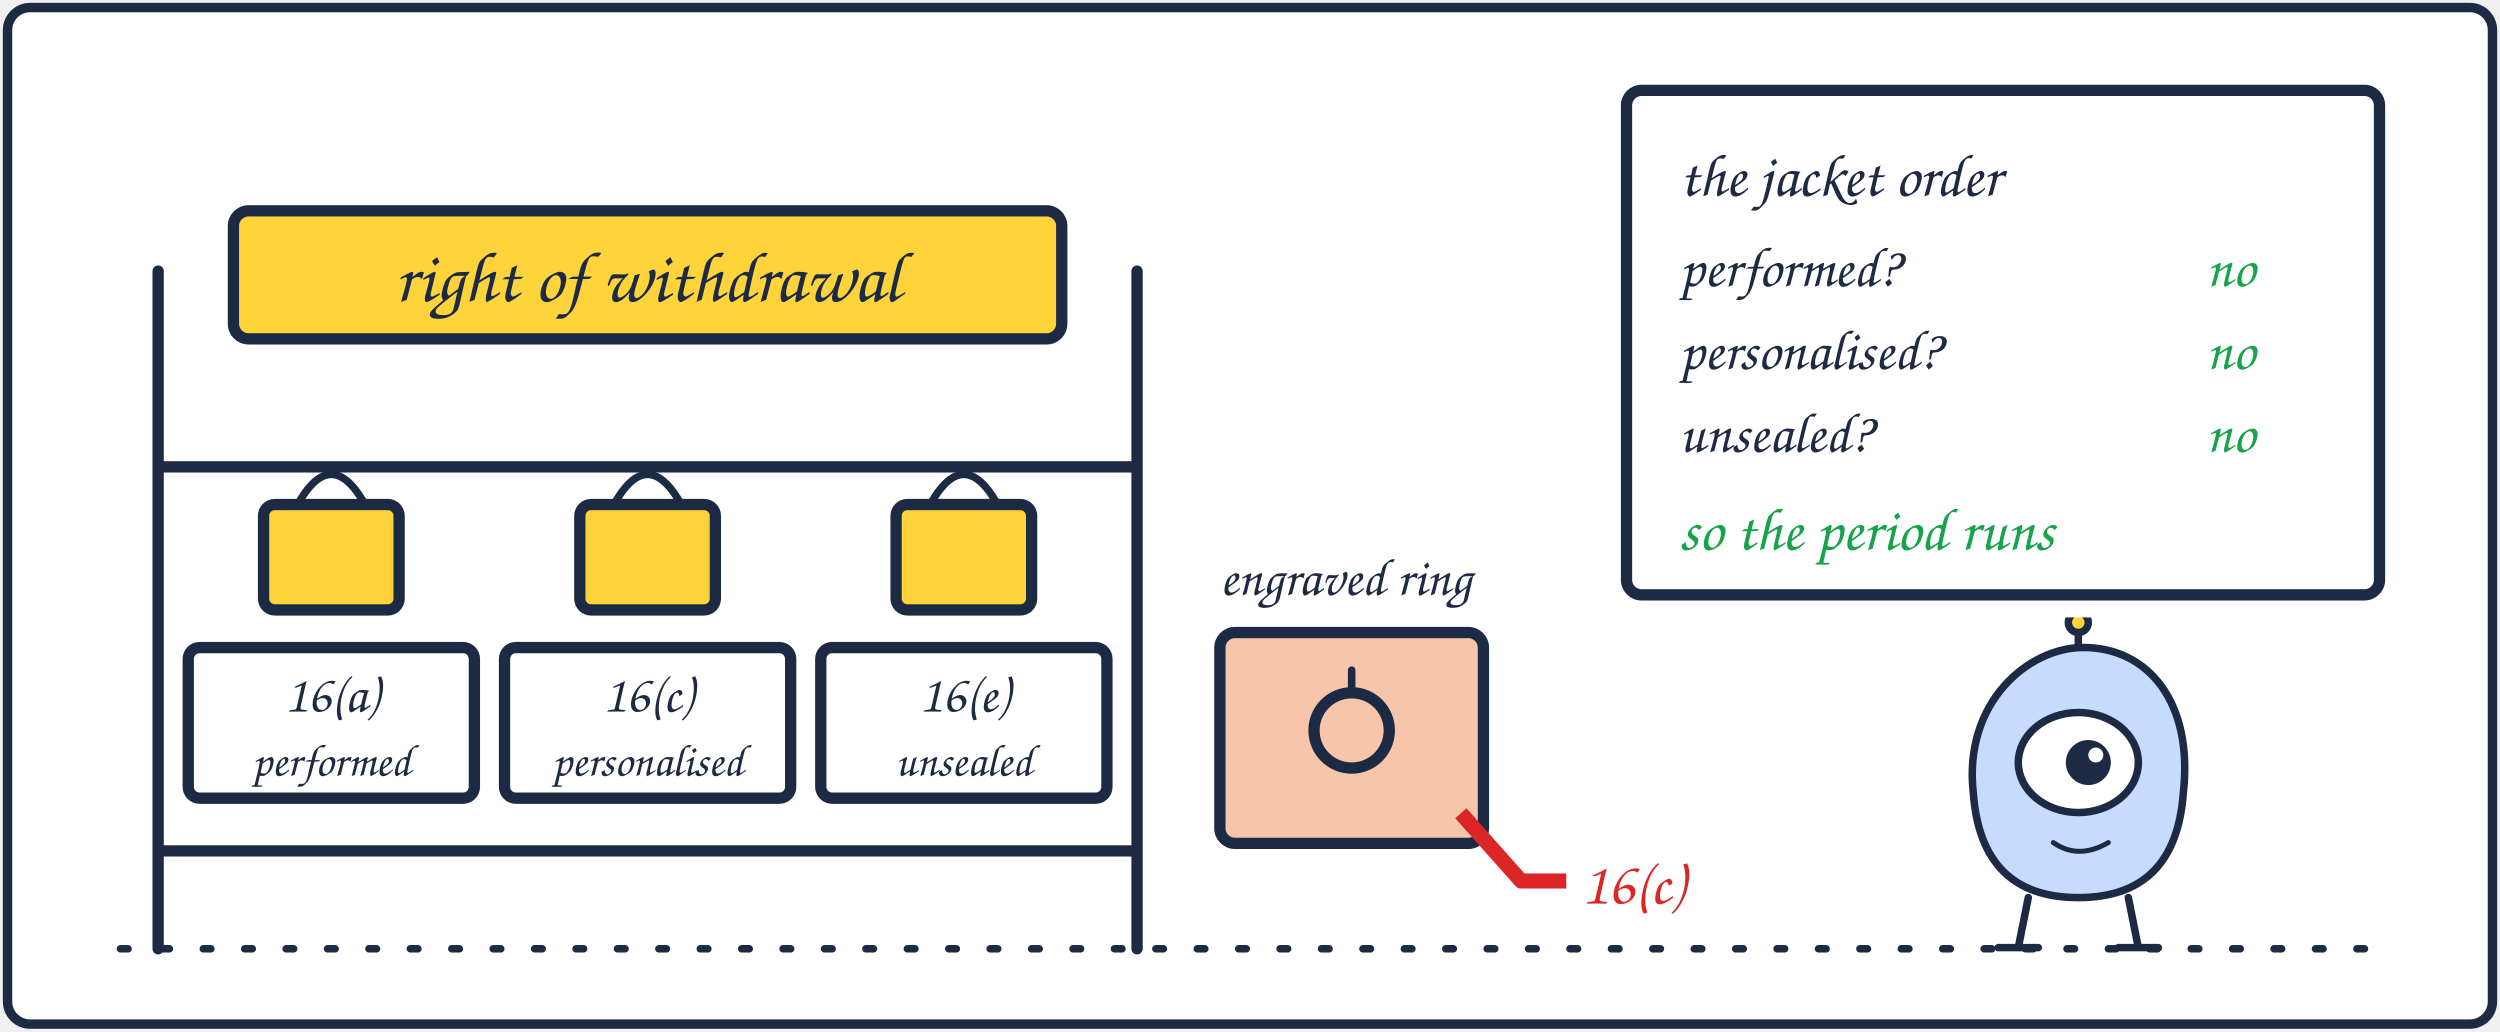
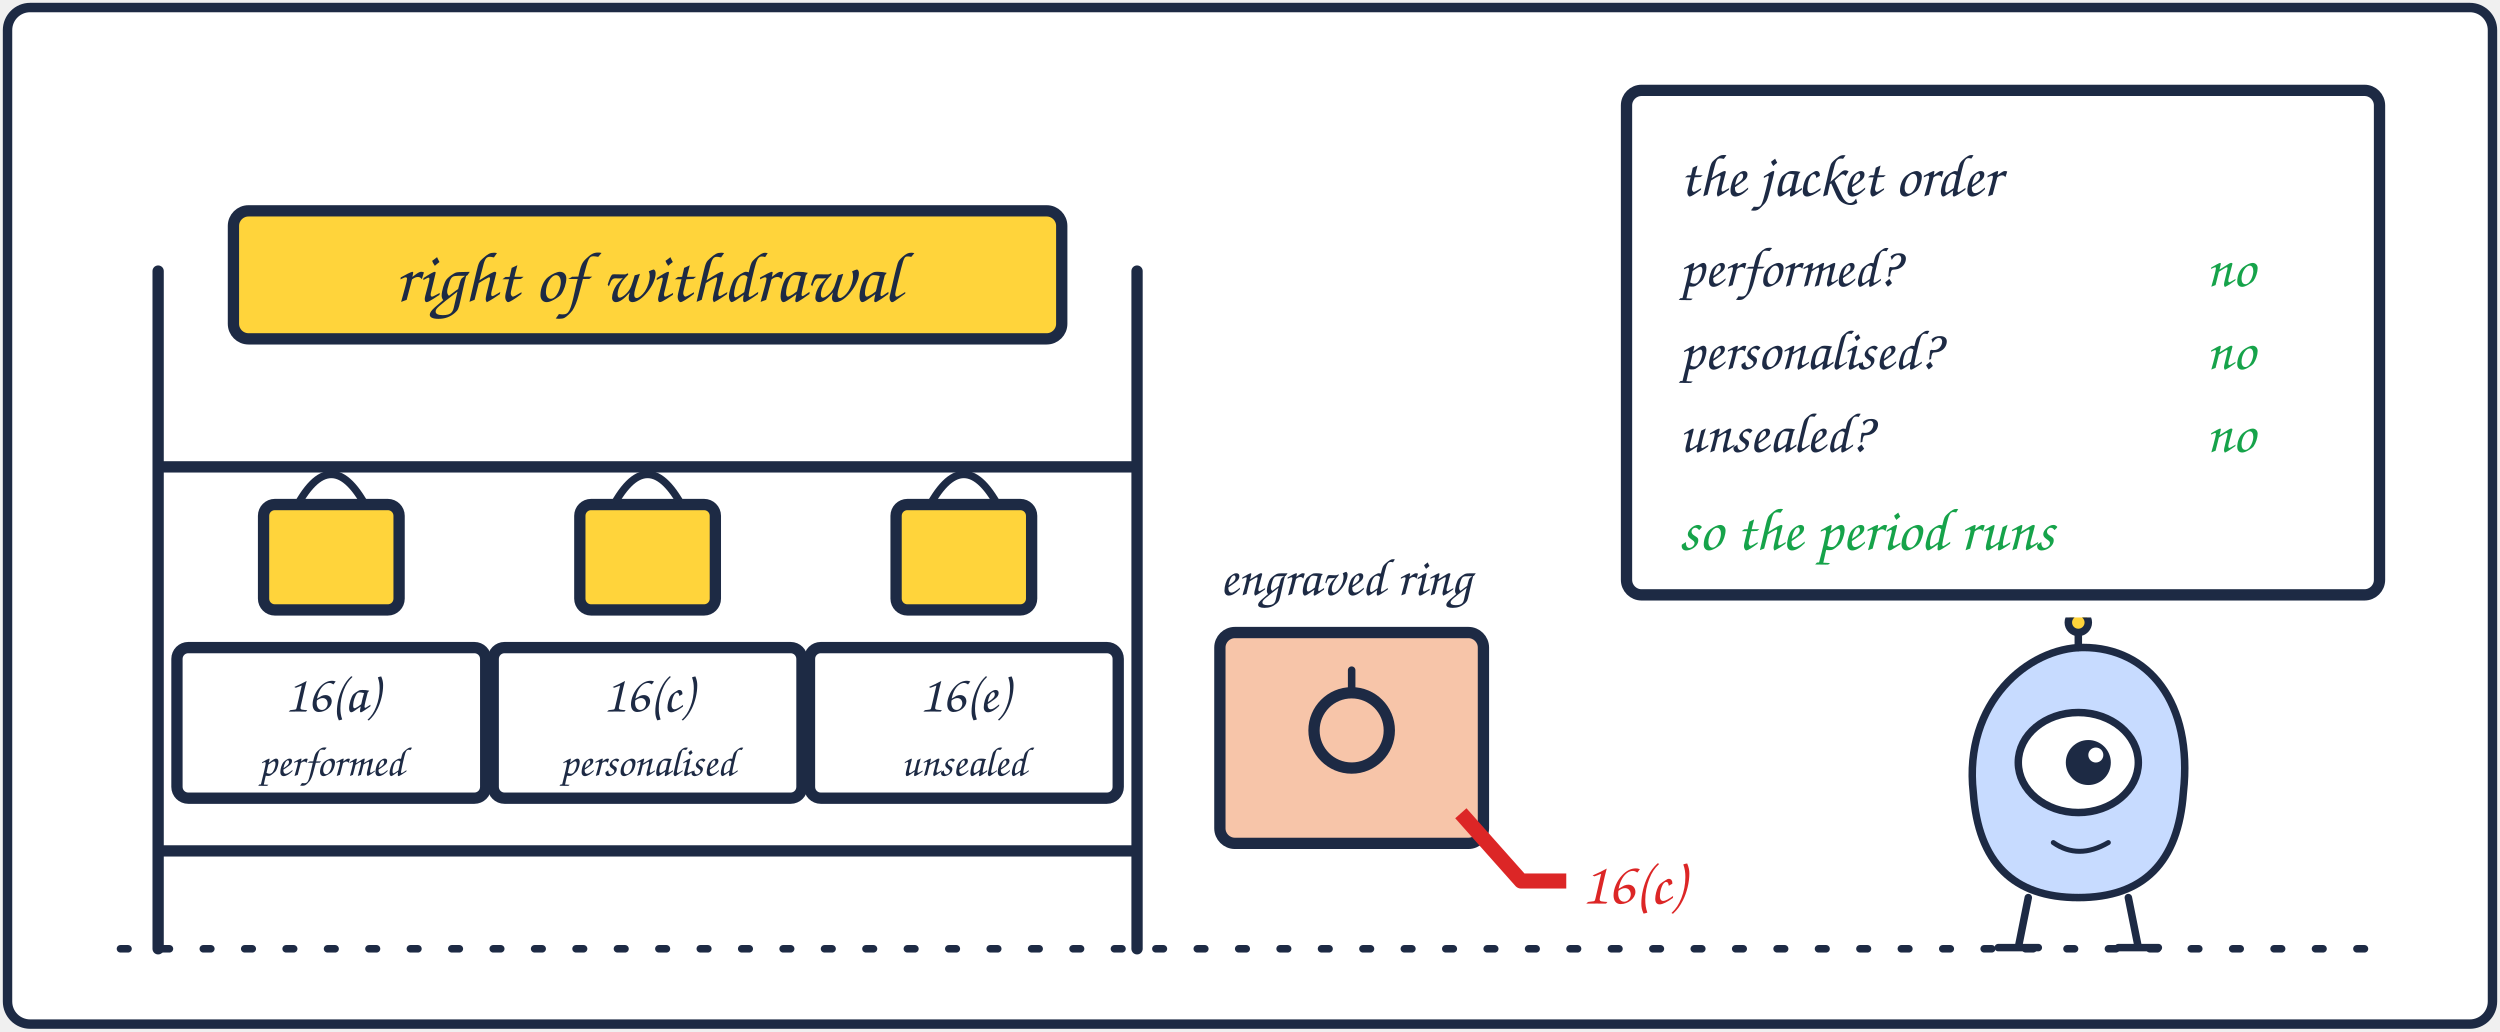
<svg xmlns="http://www.w3.org/2000/svg" viewBox="-12 -12 664 274" width="664" height="274" role="img">
  <style>
  .ln { fill: none; stroke: #1d2a44; stroke-width: 3; stroke-linecap: round; stroke-linejoin: round; }
  .thin { stroke-width: 2; }
  .inkf { fill: #1d2a44; }
  .paperf { fill: #ffffff; stroke: #1d2a44; stroke-width: 3; stroke-linejoin: round; }
  .skyf { fill: #c7dbff; stroke: #1d2a44; stroke-width: 3; stroke-linejoin: round; }
  .hif { fill: #ffd43b; stroke: #1d2a44; stroke-width: 3; stroke-linejoin: round; }
  .okl { fill: none; stroke: #16a34a; stroke-width: 4; stroke-linejoin: round; }
  .nol { fill: none; stroke: #dc2626; stroke-width: 4; stroke-linejoin: round; }
  .hand { font-family: "Patrick Hand", "Comic Neue", "Comic Sans MS", "Chalkboard SE", cursive; fill: #1d2a44; }
  .handok { font-family: "Patrick Hand", "Comic Neue", "Comic Sans MS", "Chalkboard SE", cursive; fill: #16a34a; }
  .handno { font-family: "Patrick Hand", "Comic Neue", "Comic Sans MS", "Chalkboard SE", cursive; fill: #dc2626; }
  .mono { font-family: "JetBrains Mono", Menlo, Consolas, monospace; fill: #1d2a44; }
</style>
  <defs>
    <symbol id="mind" viewBox="0 0 120 140">
      <path class="skyf" d="M18 70 C14 34 40 12 62 12 C88 12 106 34 102 70 C100 98 86 112 60 112 C34 112 20 98 18 70 Z" />
      <ellipse class="paperf" cx="60" cy="58" rx="24" ry="20" />
      <g class="blink">
        <circle class="inkf" cx="64" cy="58" r="9" />
        <circle fill="#ffffff" cx="67" cy="55" r="3" />
      </g>
      <path class="ln thin" d="M50 90 Q60 97 72 90" />
      <path class="ln" d="M40 112 L36 132 M80 112 L84 132 M28 132 L44 132 M76 132 L92 132" />
      <path class="ln" d="M60 12 L60 2" />
      <circle class="hif" cx="60" cy="2" r="4" />
    </symbol>
    <symbol id="checker" viewBox="0 0 120 140">
      <rect fill="#f3d697" stroke="#1d2a44" stroke-width="3" stroke-linejoin="round" x="28" y="30" width="64" height="82" rx="6" />
      <path class="ln thin" d="M38 48 L82 48 M38 60 L82 60 M38 72 L70 72" />
      <circle class="paperf" cx="48" cy="20" r="0" />
      <circle class="inkf" cx="50" cy="40" r="0" />
      <path class="ln" d="M44 112 L40 132 M76 112 L80 132 M32 132 L48 132 M72 132 L88 132" />
      <circle class="inkf" cx="48" cy="88" r="4" />
      <circle class="inkf" cx="72" cy="88" r="4" />
      <path class="ln thin" d="M50 102 L70 102" />
      <path class="ln" d="M44 80 L54 78 M66 78 L76 80" />
    </symbol>
    <symbol id="chatty" viewBox="0 0 140 140">
      <path class="paperf" d="M20 30 Q20 12 40 12 L100 12 Q120 12 120 30 L120 80 Q120 98 100 98 L56 98 L34 122 L38 98 Q20 98 20 80 Z" />
      <circle class="inkf" cx="52" cy="48" r="6" />
      <circle class="inkf" cx="88" cy="48" r="6" />
      <path class="ln" d="M46 70 Q70 88 94 70" />
      <path class="ln thin" d="M124 22 L134 14 M126 40 L138 40 M124 58 L134 66" />
    </symbol>
    <symbol id="quill" viewBox="0 0 120 140">
      <path class="ln" d="M40 58 L24 76 M80 58 L96 76" />
      <rect fill="#b8e3c9" stroke="#1d2a44" stroke-width="3" stroke-linejoin="round" x="40" y="8" width="40" height="80" rx="16" />
      <path class="ln thin" d="M40 32 L80 32 M74 12 L74 44" />
      <circle class="inkf" cx="52" cy="54" r="4" />
      <circle class="inkf" cx="68" cy="54" r="4" />
      <path class="ln thin" d="M52 68 Q60 75 68 68" />
      <path class="paperf" d="M44 88 L76 88 L60 118 Z" />
      <path class="ln thin" d="M60 96 L60 110" />
      <circle class="inkf" cx="60" cy="96" r="2.5" />
      <path class="ln" d="M52 103 L46 132 M68 103 L74 132 M36 132 L50 132 M70 132 L84 132" />
    </symbol>
  </defs>
  <rect x="-10" y="-10" width="660" height="270" rx="6" fill="#ffffff" stroke="#1d2a44" stroke-width="2.5" />
  <path class="ln thin" d="M20 240 L620 240" stroke-dasharray="2 9" />
  <path class="ln" d="M30 240 L30 60 M290 240 L290 60 M30 112 L290 112 M30 214 L290 214" />
  <rect class="hif" x="50" y="44" width="220" height="34" rx="4" />
  <text class="hand" x="160" y="68" font-size="19" text-anchor="middle">right of withdrawal</text>
  <path class="ln thin" d="M66 124 Q76 104 86 124" />
  <rect class="hif" x="58" y="122" width="36" height="28" rx="3" />
-   <rect class="paperf" x="38" y="160" width="76" height="40" rx="3" />
+   <rect class="paperf" x="35" y="160" width="82" height="40" rx="3" />
  <text class="hand" x="76" y="177" font-size="14" text-anchor="middle">16(a)</text>
-   <text class="hand" x="76" y="194" font-size="12" text-anchor="middle">performed</text>
+   <text class="hand" x="76" y="194" font-size="11" text-anchor="middle">performed</text>
  <path class="ln thin" d="M150 124 Q160 104 170 124" />
  <rect class="hif" x="142" y="122" width="36" height="28" rx="3" />
-   <rect class="paperf" x="122" y="160" width="76" height="40" rx="3" />
+   <rect class="paperf" x="119" y="160" width="82" height="40" rx="3" />
  <text class="hand" x="160" y="177" font-size="14" text-anchor="middle">16(c)</text>
-   <text class="hand" x="160" y="194" font-size="12" text-anchor="middle">personalised</text>
+   <text class="hand" x="160" y="194" font-size="11" text-anchor="middle">personalised</text>
  <path class="ln thin" d="M234 124 Q244 104 254 124" />
  <rect class="hif" x="226" y="122" width="36" height="28" rx="3" />
-   <rect class="paperf" x="206" y="160" width="76" height="40" rx="3" />
+   <rect class="paperf" x="203" y="160" width="82" height="40" rx="3" />
  <text class="hand" x="244" y="177" font-size="14" text-anchor="middle">16(e)</text>
-   <text class="hand" x="244" y="194" font-size="12" text-anchor="middle">unsealed</text>
+   <text class="hand" x="244" y="194" font-size="11" text-anchor="middle">unsealed</text>
  <text class="hand" x="312" y="146" font-size="14">engraved ring</text>
  <rect class="paperf" x="312" y="156" width="70" height="56" rx="4" style="fill: #f7c5a9" />
  <circle class="ln" cx="347" cy="182" r="10" />
  <path class="ln thin" d="M347 172 L347 166" />
  <path class="nol" d="M376 204 L392 222 L404 222" />
  <text class="handno" x="408" y="228" font-size="16">16(c)</text>
  <rect class="paperf" x="420" y="12" width="200" height="134" rx="4" />
  <text class="hand" x="434" y="40" font-size="16">the jacket order</text>
  <text class="hand" x="434" y="64" font-size="15">performed?</text>
  <text class="handok" x="574" y="64" font-size="15">no</text>
  <text class="hand" x="434" y="86" font-size="15">personalised?</text>
  <text class="handok" x="574" y="86" font-size="15">no</text>
  <text class="hand" x="434" y="108" font-size="15">unsealed?</text>
  <text class="handok" x="574" y="108" font-size="15">no</text>
  <text class="handok" x="434" y="134" font-size="16">so the period runs</text>
  <use href="#mind" x="500" y="152" width="80" height="93" />
</svg>
